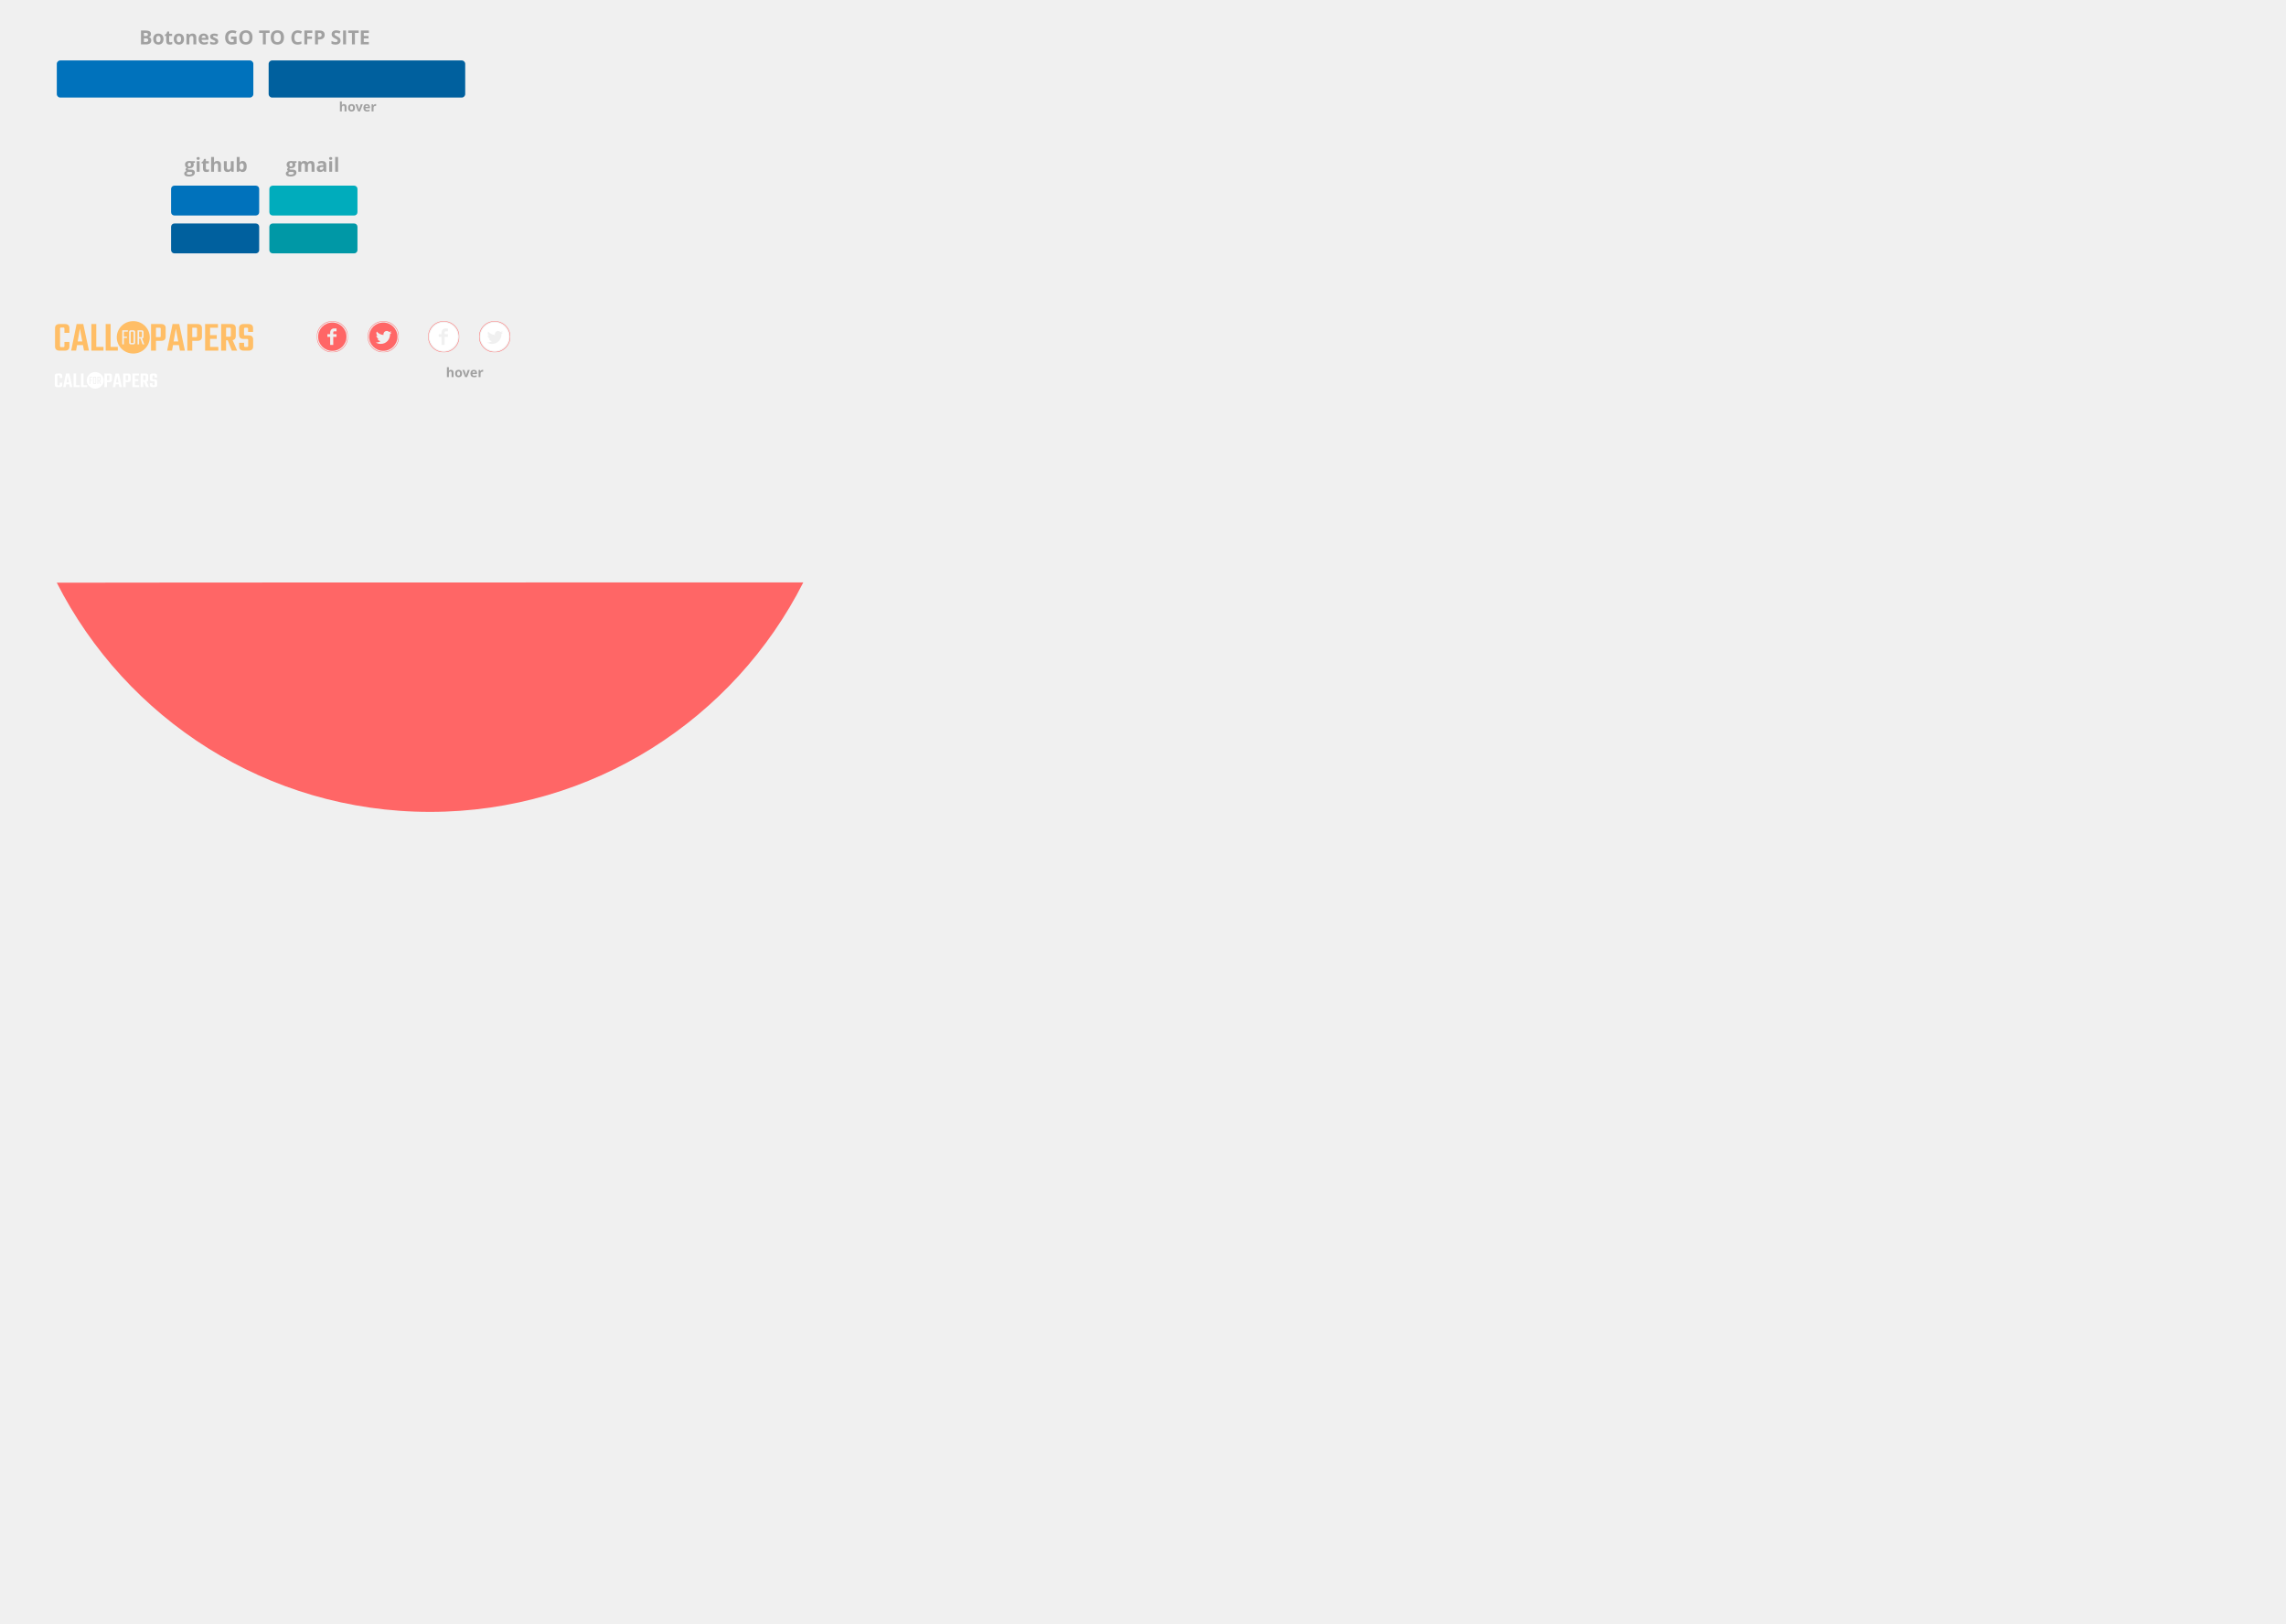
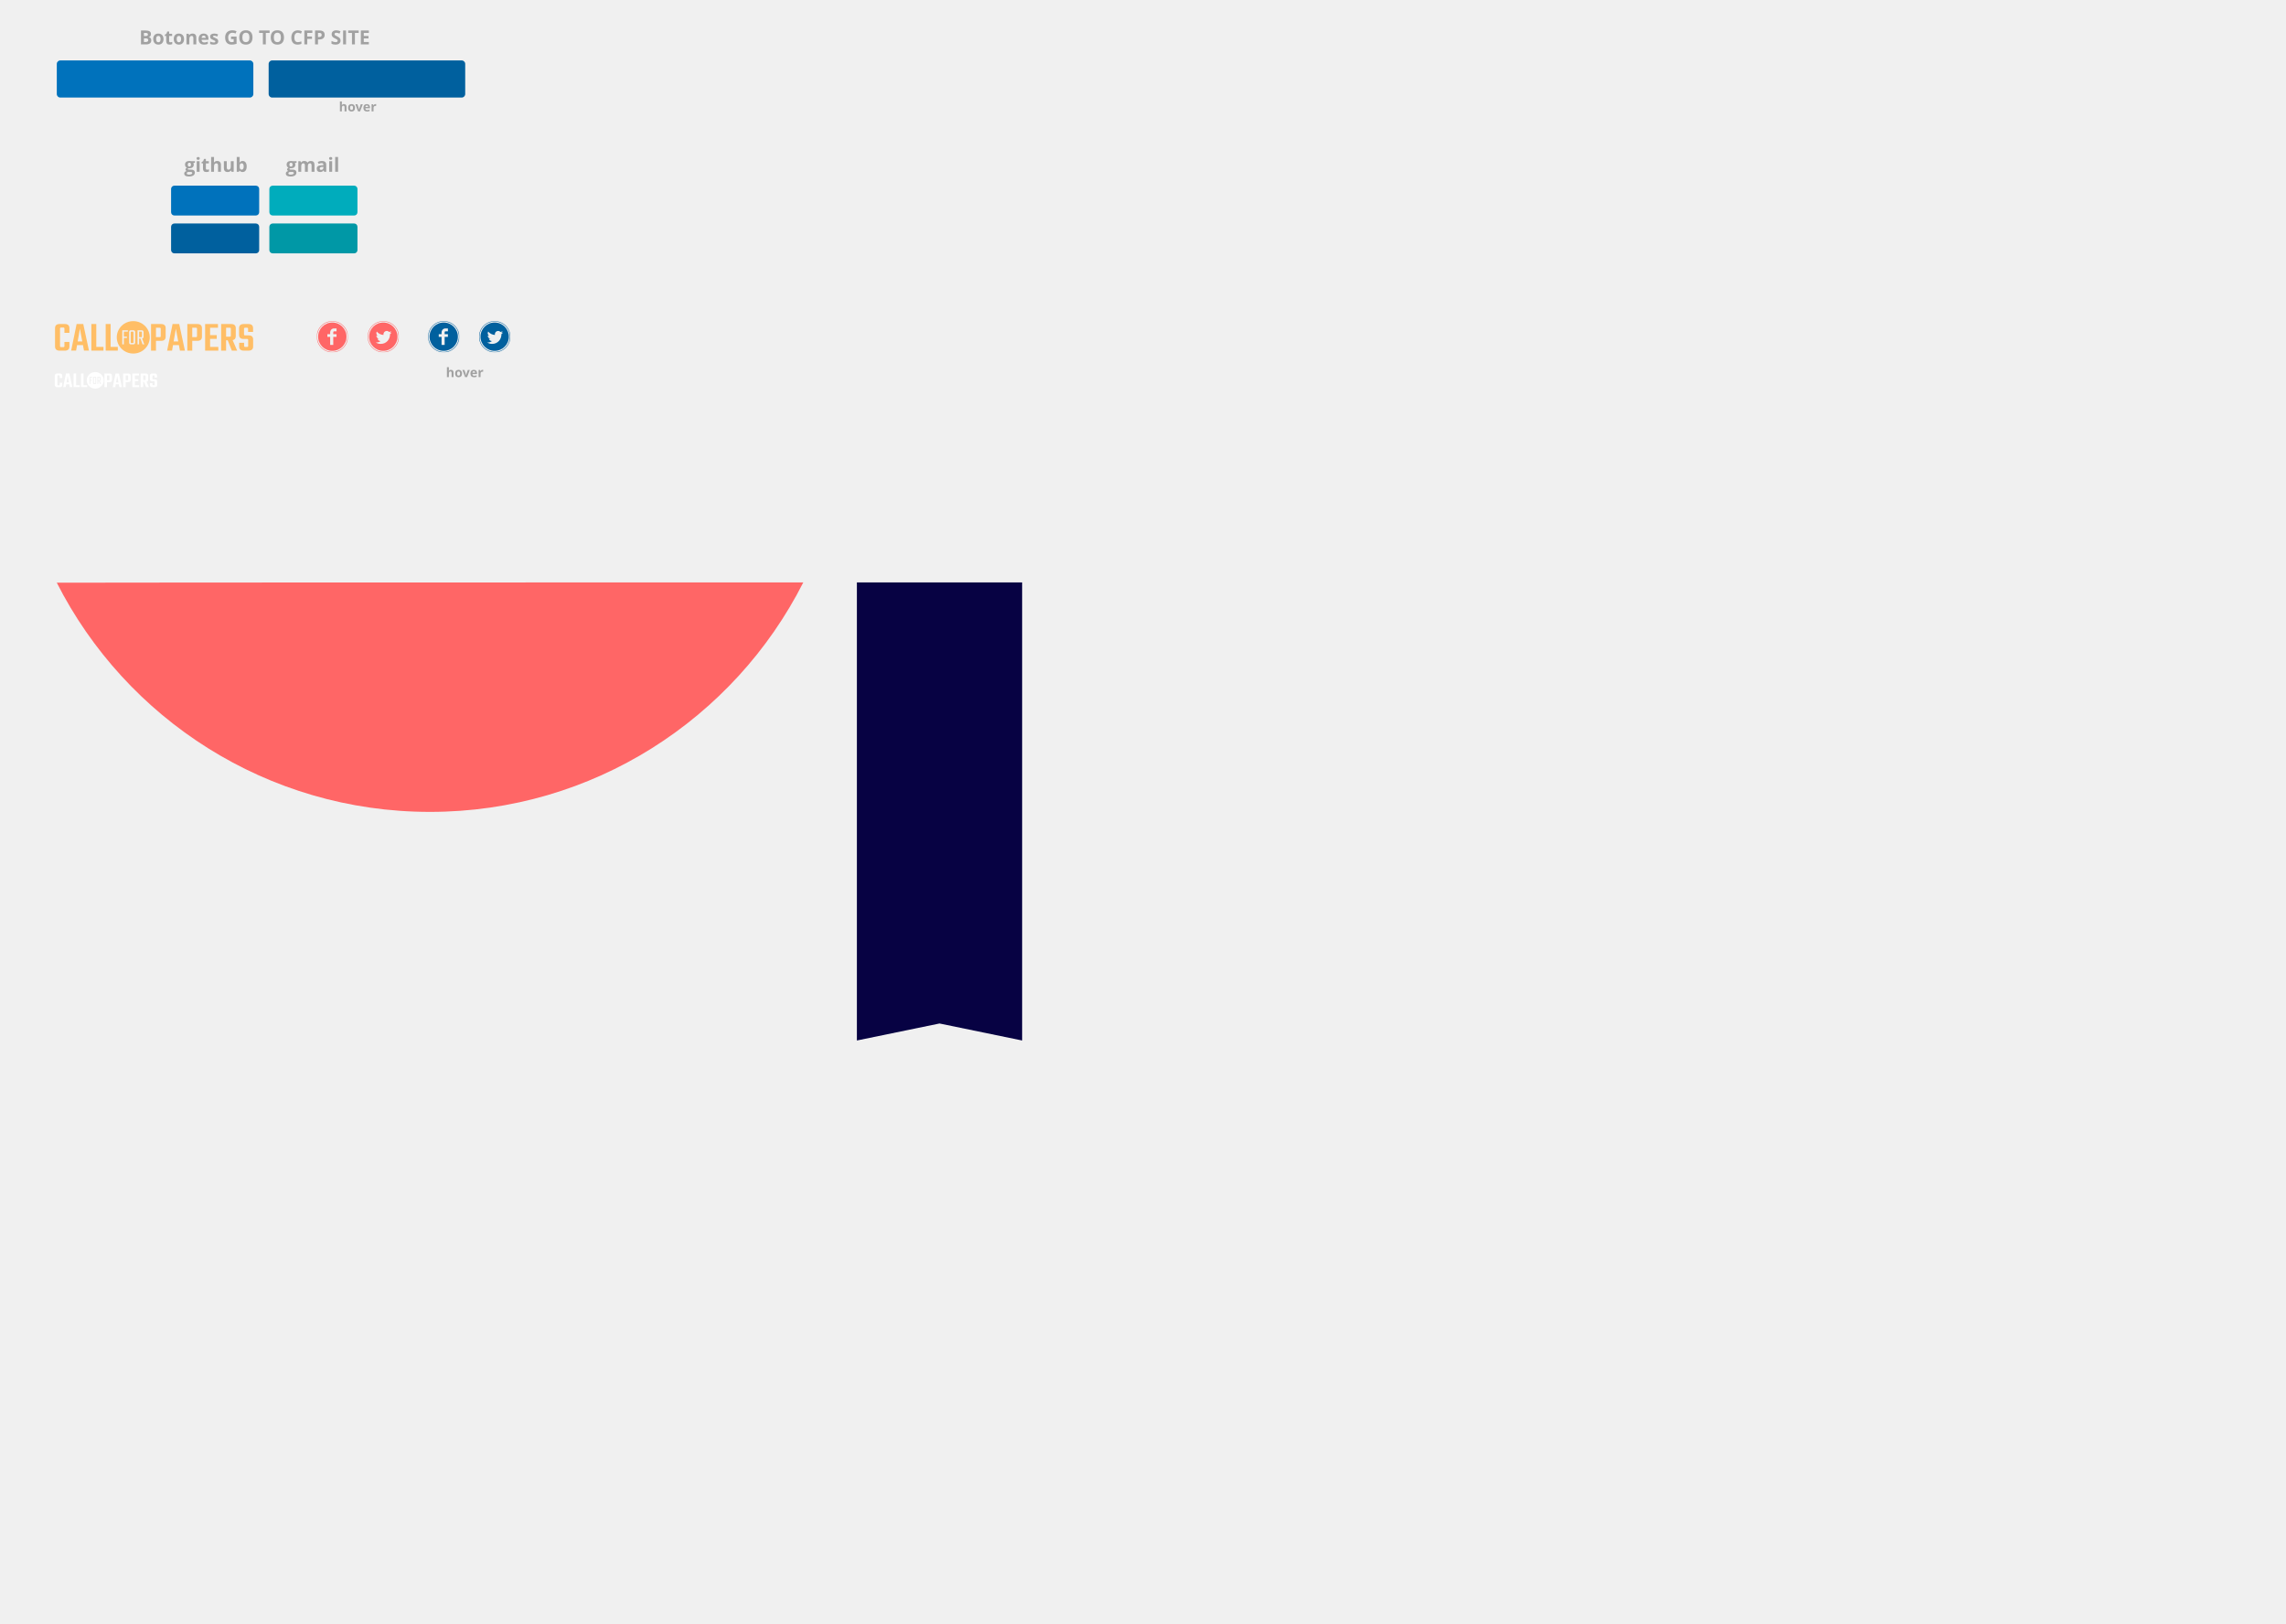
<svg xmlns="http://www.w3.org/2000/svg" xmlns:xlink="http://www.w3.org/1999/xlink" width="3140px" height="2230px" viewBox="0 0 3140 2230" version="1.1">
  <defs>
    <rect id="path-1" x="78" y="83" width="270" height="51" rx="4.819" />
    <mask id="mask-2" maskContentUnits="userSpaceOnUse" maskUnits="objectBoundingBox" x="0" y="0" width="270" height="51" fill="white">
      <use xlink:href="#path-1" />
    </mask>
    <rect id="path-3" x="369" y="83" width="270" height="51" rx="4.819" />
    <mask id="mask-4" maskContentUnits="userSpaceOnUse" maskUnits="objectBoundingBox" x="0" y="0" width="270" height="51" fill="white">
      <use xlink:href="#path-3" />
    </mask>
    <polygon id="path-5" points="43 21.5 43 0 0 0 0 21.5 0 43 43 43 43 21.5" />
    <polygon id="path-7" points="43 21.5 43 0 0 0 0 21.5 0 43 43 43 43 21.5" />
    <polygon id="path-9" points="43 21.5 43 0 0 0 0 21.5 0 43 43 43 43 21.5" />
    <polygon id="path-11" points="43 21.5 43 0 0 0 0 21.5 0 43 43 43 43 21.5" />
  </defs>
  <g id="Page-1" stroke="none" stroke-width="1" fill="none" fill-rule="evenodd">
    <g id="assets_02">
      <use id="Rectangle-7-Copy" stroke="#0072BC" mask="url(#mask-2)" stroke-width="1.928" fill="#0072BC" xlink:href="#path-1" />
      <use id="Rectangle-7-Copy-4" stroke="#00609E" mask="url(#mask-4)" stroke-width="1.928" fill="#00609E" xlink:href="#path-3" />
      <text id="Botones-GO-TO-CFP-SI" font-family="OpenSans-Bold, Open Sans" font-size="26.775" font-weight="bold" fill="#A1A1A1">
        <tspan x="191.246" y="61">Botones GO TO CFP SITE</tspan>
      </text>
      <text id="github" font-family="OpenSans-Bold, Open Sans" font-size="26.775" font-weight="bold" fill="#A1A1A1">
        <tspan x="252.971" y="236">github</tspan>
      </text>
      <text id="gmail" font-family="OpenSans-Bold, Open Sans" font-size="26.775" font-weight="bold" fill="#A1A1A1">
        <tspan x="392.534" y="236">gmail</tspan>
      </text>
      <text id="hover" font-family="OpenSans-Bold, Open Sans" font-size="18" font-weight="bold" fill="#A1A1A1">
        <tspan x="465.489" y="153">hover</tspan>
      </text>
      <text id="hover-copy" font-family="OpenSans-Bold, Open Sans" font-size="18" font-weight="bold" fill="#A1A1A1">
        <tspan x="612.489" y="518">hover</tspan>
      </text>
      <g id="logo_callforpapers" transform="translate(75, 441)" fill="#FFBE66">
        <path d="M20.338,16.149 L13.502,16.149 L13.502,10.476 C13.502,9.857 13.386,9.443 13.152,9.228 C12.913,9.018 12.484,8.912 11.855,8.912 L9.085,8.912 C8.458,8.912 8.024,9.018 7.79,9.228 C7.554,9.443 7.435,9.857 7.435,10.476 L7.435,34.216 C7.435,34.833 7.554,35.249 7.79,35.461 C8.024,35.676 8.458,35.779 9.085,35.779 L11.855,35.779 C12.484,35.779 12.913,35.676 13.152,35.461 C13.386,35.249 13.502,34.833 13.502,34.216 L13.502,28.656 L20.338,28.656 L20.338,34.912 C20.338,38.734 18.196,40.645 13.918,40.645 L7.024,40.645 C2.744,40.645 0.602,38.734 0.602,34.912 L0.602,9.78 C0.602,5.958 2.744,4.045 7.024,4.045 L13.918,4.045 C18.196,4.045 20.338,5.958 20.338,9.78 L20.338,16.149" id="Fill-4" />
        <path d="M40.366,40.586 L38.95,33 L30.822,33 L29.525,40.586 L22.75,40.586 L30.233,4.045 L39.361,4.045 L47.198,40.586 L40.366,40.586 L40.366,40.586 Z M31.706,27.963 L38.008,27.963 L34.769,10.476 L31.706,27.963 L31.706,27.963 Z" id="Fill-5" />
        <polyline id="Fill-6" points="57.27 35.491 67.168 35.491 67.168 40.586 50.495 40.586 50.495 4.045 57.27 4.045 57.27 35.491" />
        <polyline id="Fill-7" points="76.948 35.491 86.841 35.491 86.841 40.586 70.173 40.586 70.173 4.045 76.948 4.045 76.948 35.491" />
        <path d="M132.467,4.075 L146.131,4.075 C150.411,4.075 152.553,5.987 152.553,9.809 L152.553,21.447 C152.553,25.272 150.411,27.181 146.131,27.181 L139.242,27.181 L139.242,40.615 L132.467,40.615 L132.467,4.075 L132.467,4.075 Z M145.778,20.521 L145.778,10.735 C145.778,10.118 145.662,9.702 145.423,9.491 C145.189,9.279 144.755,9.171 144.131,9.171 L139.242,9.171 L139.242,22.084 L144.131,22.084 C144.755,22.084 145.189,21.98 145.423,21.768 C145.662,21.557 145.778,21.141 145.778,20.521 L145.778,20.521 Z" id="Fill-8" />
        <path d="M172.168,40.615 L170.757,33.029 L162.623,33.029 L161.332,40.615 L154.557,40.615 L162.035,4.075 L171.168,4.075 L179.001,40.615 L172.168,40.615 L172.168,40.615 Z M163.509,27.993 L169.815,27.993 L166.571,10.505 L163.509,27.993 L163.509,27.993 Z" id="Fill-9" />
        <path d="M182.302,4.075 L195.966,4.075 C200.246,4.075 202.386,5.987 202.386,9.809 L202.386,21.447 C202.386,25.272 200.246,27.181 195.966,27.181 L189.077,27.181 L189.077,40.615 L182.302,40.615 L182.302,4.075 L182.302,4.075 Z M195.613,20.521 L195.613,10.735 C195.613,10.118 195.497,9.702 195.258,9.491 C195.024,9.279 194.59,9.171 193.966,9.171 L189.077,9.171 L189.077,22.084 L193.966,22.084 C194.59,22.084 195.024,21.98 195.258,21.768 C195.497,21.557 195.613,21.141 195.613,20.521 L195.613,20.521 Z" id="Fill-10" />
        <polyline id="Fill-11" points="213.578 35.52 224.887 35.52 224.887 40.615 206.745 40.615 206.745 4.075 224.42 4.075 224.42 9.171 213.578 9.171 213.578 19.306 222.711 19.306 222.711 24.46 213.578 24.46 213.578 35.52" />
        <path d="M235.551,26.369 L235.551,40.615 L228.778,40.615 L228.778,4.075 L242.442,4.075 C246.722,4.075 248.863,5.987 248.863,9.809 L248.863,20.638 C248.863,23.803 247.428,25.657 244.562,26.198 L250.748,40.615 L243.442,40.615 L237.787,26.369 L235.551,26.369 L235.551,26.369 Z M235.551,9.171 L235.551,21.447 L240.441,21.447 C241.066,21.447 241.499,21.343 241.734,21.13 C241.973,20.92 242.087,20.503 242.087,19.886 L242.087,10.735 C242.087,10.118 241.973,9.702 241.734,9.491 C241.499,9.279 241.066,9.171 240.441,9.171 L235.551,9.171 L235.551,9.171 Z" id="Fill-12" />
        <path d="M265.885,33.957 L265.885,26.139 C265.885,25.52 265.771,25.106 265.532,24.895 C265.297,24.683 264.864,24.575 264.235,24.575 L259.465,24.575 C255.421,24.575 253.399,22.646 253.399,18.786 L253.399,9.809 C253.399,5.987 255.518,4.075 259.762,4.075 L266.24,4.075 C270.479,4.075 272.602,5.987 272.602,9.809 L272.602,14.906 L265.771,14.906 L265.771,10.735 C265.771,10.118 265.652,9.702 265.416,9.491 C265.177,9.279 264.748,9.171 264.121,9.171 L261.88,9.171 C261.214,9.171 260.762,9.279 260.527,9.491 C260.288,9.702 260.174,10.118 260.174,10.735 L260.174,18.09 C260.174,18.706 260.288,19.123 260.527,19.335 C260.762,19.546 261.214,19.653 261.88,19.653 L266.536,19.653 C270.657,19.653 272.718,21.545 272.718,25.327 L272.718,34.883 C272.718,38.704 270.581,40.615 266.297,40.615 L259.938,40.615 C255.655,40.615 253.518,38.704 253.518,34.883 L253.518,29.845 L260.288,29.845 L260.288,33.957 C260.288,34.573 260.407,34.988 260.641,35.202 C260.88,35.413 261.332,35.52 262.001,35.52 L264.235,35.52 C264.864,35.52 265.297,35.413 265.532,35.202 C265.771,34.988 265.885,34.573 265.885,33.957" id="Fill-13" />
        <path d="M119.017,14.508 L116.075,14.508 L116.075,22.098 L119.017,22.098 C119.439,22.098 119.708,22.039 119.822,21.925 C119.94,21.811 119.999,21.548 119.999,21.132 L119.999,15.472 C119.999,15.058 119.94,14.793 119.822,14.678 C119.708,14.567 119.439,14.508 119.017,14.508" id="Fill-14" />
        <path d="M107.467,14.508 L105.507,14.508 C105.105,14.508 104.839,14.567 104.716,14.678 C104.59,14.793 104.525,15.058 104.525,15.472 L104.525,29.219 C104.525,29.634 104.59,29.898 104.716,30.012 C104.839,30.126 105.105,30.185 105.507,30.185 L107.467,30.185 C107.867,30.185 108.131,30.126 108.258,30.012 C108.384,29.898 108.449,29.634 108.449,29.219 L108.449,15.472 C108.449,15.058 108.384,14.793 108.258,14.678 C108.131,14.567 107.867,14.508 107.467,14.508" id="Fill-15" />
        <path d="M108.054,0.073 C95.541,0.073 85.396,10.046 85.396,22.347 C85.396,34.646 95.541,44.618 108.054,44.618 C120.565,44.618 130.709,34.646 130.709,22.347 C130.709,10.046 120.565,0.073 108.054,0.073 L108.054,0.073 Z M100.635,14.508 L95.128,14.508 L95.128,21.35 L99.368,21.35 L99.368,23.186 L95.128,23.186 L95.128,32.02 L92.945,32.02 L92.945,12.672 L100.635,12.672 L100.635,14.508 L100.635,14.508 Z M110.6,29.561 C110.6,31.201 109.766,32.02 108.099,32.02 L104.874,32.02 C103.205,32.02 102.374,31.201 102.374,29.561 L102.374,15.13 C102.374,13.492 103.205,12.672 104.874,12.672 L108.099,12.672 C109.766,12.672 110.6,13.492 110.6,15.13 L110.6,29.561 L110.6,29.561 Z M120.82,32.02 L117.941,23.933 L116.075,23.933 L116.075,32.02 L113.92,32.02 L113.92,12.672 L119.65,12.672 C121.316,12.672 122.149,13.492 122.149,15.13 L122.149,21.474 C122.149,22.948 121.495,23.756 120.187,23.902 L123.163,32.02 L120.82,32.02 L120.82,32.02 Z" id="Fill-16" />
      </g>
      <g id="Twitter" transform="translate(505, 441)">
        <g id="Page-1">
          <path d="M30.707,17.992 L30.722,18.574 C30.722,24.519 26.198,31.367 17.927,31.367 C15.39,31.367 13.027,30.623 11.036,29.346 C11.387,29.387 11.746,29.41 12.109,29.41 C14.216,29.41 16.153,28.69 17.693,27.486 C15.726,27.45 14.064,26.149 13.492,24.362 C13.769,24.416 14.046,24.44 14.339,24.44 C14.749,24.44 15.147,24.388 15.524,24.285 C13.466,23.87 11.916,22.055 11.916,19.877 L11.916,19.819 C12.524,20.157 13.217,20.359 13.954,20.385 C12.748,19.578 11.952,18.202 11.952,16.642 C11.952,15.818 12.174,15.046 12.561,14.382 C14.777,17.104 18.093,18.893 21.829,19.08 C21.752,18.751 21.711,18.407 21.711,18.056 C21.711,15.575 23.726,13.561 26.209,13.561 C27.501,13.561 28.671,14.107 29.492,14.98 C30.515,14.777 31.479,14.403 32.347,13.889 C32.012,14.939 31.3,15.82 30.371,16.377 C31.279,16.272 32.147,16.027 32.954,15.67 C32.349,16.571 31.586,17.362 30.707,17.992 M21.466,2 C10.716,2 2,10.714 2,21.466 C2,32.216 10.716,40.932 21.466,40.932 C32.218,40.932 40.932,32.216 40.932,21.466 C40.932,10.714 32.218,2 21.466,2" id="Fill-1" fill="#FF6666" />
          <g id="Group-5">
            <mask id="mask-6" fill="white">
              <use xlink:href="#path-5" />
            </mask>
            <g id="Clip-4" />
            <path d="M21.5,0.606 C9.978,0.606 0.606,9.98 0.606,21.5 C0.606,33.022 9.978,42.394 21.5,42.394 C33.022,42.394 42.394,33.022 42.394,21.5 C42.394,9.98 33.022,0.606 21.5,0.606 M21.5,43 C9.645,43 0,33.355 0,21.5 C0,9.645 9.645,0 21.5,0 C33.355,0 43,9.645 43,21.5 C43,33.355 33.355,43 21.5,43" id="Fill-3" fill="#FF6666" mask="url(#mask-6)" />
          </g>
        </g>
      </g>
      <g id="Twitter-Copy" transform="translate(658, 441)">
        <g id="Page-1">
-           <path d="M30.707,17.992 L30.722,18.574 C30.722,24.519 26.198,31.367 17.927,31.367 C15.39,31.367 13.027,30.623 11.036,29.346 C11.387,29.387 11.746,29.41 12.109,29.41 C14.216,29.41 16.153,28.69 17.693,27.486 C15.726,27.45 14.064,26.149 13.492,24.362 C13.769,24.416 14.046,24.44 14.339,24.44 C14.749,24.44 15.147,24.388 15.524,24.285 C13.466,23.87 11.916,22.055 11.916,19.877 L11.916,19.819 C12.524,20.157 13.217,20.359 13.954,20.385 C12.748,19.578 11.952,18.202 11.952,16.642 C11.952,15.818 12.174,15.046 12.561,14.382 C14.777,17.104 18.093,18.893 21.829,19.08 C21.752,18.751 21.711,18.407 21.711,18.056 C21.711,15.575 23.726,13.561 26.209,13.561 C27.501,13.561 28.671,14.107 29.492,14.98 C30.515,14.777 31.479,14.403 32.347,13.889 C32.012,14.939 31.3,15.82 30.371,16.377 C31.279,16.272 32.147,16.027 32.954,15.67 C32.349,16.571 31.586,17.362 30.707,17.992 M21.466,2 C10.716,2 2,10.714 2,21.466 C2,32.216 10.716,40.932 21.466,40.932 C32.218,40.932 40.932,32.216 40.932,21.466 C40.932,10.714 32.218,2 21.466,2" id="Fill-1" fill="#FFFFFF" />
+           <path d="M30.707,17.992 L30.722,18.574 C30.722,24.519 26.198,31.367 17.927,31.367 C15.39,31.367 13.027,30.623 11.036,29.346 C11.387,29.387 11.746,29.41 12.109,29.41 C14.216,29.41 16.153,28.69 17.693,27.486 C15.726,27.45 14.064,26.149 13.492,24.362 C13.769,24.416 14.046,24.44 14.339,24.44 C14.749,24.44 15.147,24.388 15.524,24.285 C13.466,23.87 11.916,22.055 11.916,19.877 L11.916,19.819 C12.524,20.157 13.217,20.359 13.954,20.385 C12.748,19.578 11.952,18.202 11.952,16.642 C11.952,15.818 12.174,15.046 12.561,14.382 C14.777,17.104 18.093,18.893 21.829,19.08 C21.752,18.751 21.711,18.407 21.711,18.056 C21.711,15.575 23.726,13.561 26.209,13.561 C27.501,13.561 28.671,14.107 29.492,14.98 C30.515,14.777 31.479,14.403 32.347,13.889 C32.012,14.939 31.3,15.82 30.371,16.377 C31.279,16.272 32.147,16.027 32.954,15.67 C32.349,16.571 31.586,17.362 30.707,17.992 M21.466,2 C10.716,2 2,10.714 2,21.466 C2,32.216 10.716,40.932 21.466,40.932 C32.218,40.932 40.932,32.216 40.932,21.466 C40.932,10.714 32.218,2 21.466,2" id="Fill-1" fill="#00609E" />
          <g id="Group-5">
            <mask id="mask-8" fill="white">
              <use xlink:href="#path-7" />
            </mask>
            <g id="Clip-4" />
-             <path d="M21.5,0.606 C9.978,0.606 0.606,9.98 0.606,21.5 C0.606,33.022 9.978,42.394 21.5,42.394 C33.022,42.394 42.394,33.022 42.394,21.5 C42.394,9.98 33.022,0.606 21.5,0.606 M21.5,43 C9.645,43 0,33.355 0,21.5 C0,9.645 9.645,0 21.5,0 C33.355,0 43,9.645 43,21.5 C43,33.355 33.355,43 21.5,43" id="Fill-3" fill="#FF6666" mask="url(#mask-8)" />
+             <path d="M21.5,0.606 C9.978,0.606 0.606,9.98 0.606,21.5 C0.606,33.022 9.978,42.394 21.5,42.394 C33.022,42.394 42.394,33.022 42.394,21.5 C42.394,9.98 33.022,0.606 21.5,0.606 M21.5,43 C9.645,43 0,33.355 0,21.5 C0,9.645 9.645,0 21.5,0 C33.355,0 43,9.645 43,21.5 C43,33.355 33.355,43 21.5,43" id="Fill-3" fill="#00609E" mask="url(#mask-8)" />
          </g>
        </g>
      </g>
      <g id="FB" transform="translate(435, 441)">
        <g id="Page-1">
          <path d="M27.245,14.081 L23.651,14.081 C23.225,14.081 22.752,14.64 22.752,15.388 L22.752,17.983 L27.245,17.983 L27.245,21.681 L22.752,21.681 L22.752,32.792 L18.508,32.792 L18.508,21.681 L14.661,21.681 L14.661,17.983 L18.508,17.983 L18.508,15.805 C18.508,12.683 20.677,10.144 23.651,10.144 L27.245,10.144 L27.245,14.081 Z M21.466,2 C10.716,2 2,10.716 2,21.466 C2,32.218 10.716,40.932 21.466,40.932 C32.216,40.932 40.932,32.218 40.932,21.466 C40.932,10.716 32.216,2 21.466,2 L21.466,2 Z" id="Fill-1" fill="#FF6666" />
          <g id="Group-5">
            <mask id="mask-10" fill="white">
              <use xlink:href="#path-9" />
            </mask>
            <g id="Clip-4" />
            <path d="M21.5,0.606 C9.978,0.606 0.606,9.98 0.606,21.5 C0.606,33.022 9.978,42.394 21.5,42.394 C33.022,42.394 42.394,33.022 42.394,21.5 C42.394,9.98 33.022,0.606 21.5,0.606 M21.5,43 C9.645,43 0,33.355 0,21.5 C0,9.645 9.645,0 21.5,0 C33.355,0 43,9.645 43,21.5 C43,33.355 33.355,43 21.5,43" id="Fill-3" fill="#FF6666" mask="url(#mask-10)" />
          </g>
        </g>
      </g>
      <g id="FB-Copy" transform="translate(588, 441)">
        <g id="Page-1">
-           <path d="M27.245,14.081 L23.651,14.081 C23.225,14.081 22.752,14.64 22.752,15.388 L22.752,17.983 L27.245,17.983 L27.245,21.681 L22.752,21.681 L22.752,32.792 L18.508,32.792 L18.508,21.681 L14.661,21.681 L14.661,17.983 L18.508,17.983 L18.508,15.805 C18.508,12.683 20.677,10.144 23.651,10.144 L27.245,10.144 L27.245,14.081 Z M21.466,2 C10.716,2 2,10.716 2,21.466 C2,32.218 10.716,40.932 21.466,40.932 C32.216,40.932 40.932,32.218 40.932,21.466 C40.932,10.716 32.216,2 21.466,2 L21.466,2 Z" id="Fill-1" fill="#FFFFFF" />
+           <path d="M27.245,14.081 L23.651,14.081 C23.225,14.081 22.752,14.64 22.752,15.388 L22.752,17.983 L27.245,17.983 L27.245,21.681 L22.752,21.681 L22.752,32.792 L18.508,32.792 L18.508,21.681 L14.661,21.681 L14.661,17.983 L18.508,17.983 L18.508,15.805 C18.508,12.683 20.677,10.144 23.651,10.144 L27.245,10.144 L27.245,14.081 Z M21.466,2 C10.716,2 2,10.716 2,21.466 C2,32.218 10.716,40.932 21.466,40.932 C32.216,40.932 40.932,32.218 40.932,21.466 C40.932,10.716 32.216,2 21.466,2 L21.466,2 Z" id="Fill-1" fill="#00609E" />
          <g id="Group-5">
            <mask id="mask-12" fill="white">
              <use xlink:href="#path-11" />
            </mask>
            <g id="Clip-4" />
-             <path d="M21.5,0.606 C9.978,0.606 0.606,9.98 0.606,21.5 C0.606,33.022 9.978,42.394 21.5,42.394 C33.022,42.394 42.394,33.022 42.394,21.5 C42.394,9.98 33.022,0.606 21.5,0.606 M21.5,43 C9.645,43 0,33.355 0,21.5 C0,9.645 9.645,0 21.5,0 C33.355,0 43,9.645 43,21.5 C43,33.355 33.355,43 21.5,43" id="Fill-3" fill="#FF6666" mask="url(#mask-12)" />
+             <path d="M21.5,0.606 C9.978,0.606 0.606,9.98 0.606,21.5 C0.606,33.022 9.978,42.394 21.5,42.394 C33.022,42.394 42.394,33.022 42.394,21.5 C42.394,9.98 33.022,0.606 21.5,0.606 M21.5,43 C9.645,43 0,33.355 0,21.5 C0,9.645 9.645,0 21.5,0 C33.355,0 43,9.645 43,21.5 C43,33.355 33.355,43 21.5,43" id="Fill-3" fill="#00609E" mask="url(#mask-12)" />
          </g>
        </g>
      </g>
      <g id="logo_callforpapers" transform="translate(75, 511)" fill="#FFFFFF">
        <path d="M10.504,8.254 L6.973,8.254 L6.973,5.354 C6.973,5.038 6.913,4.826 6.793,4.717 C6.669,4.609 6.448,4.555 6.123,4.555 L4.692,4.555 C4.368,4.555 4.144,4.609 4.023,4.717 C3.902,4.826 3.84,5.038 3.84,5.354 L3.84,17.488 C3.84,17.803 3.902,18.016 4.023,18.125 C4.144,18.234 4.368,18.287 4.692,18.287 L6.123,18.287 C6.448,18.287 6.669,18.234 6.793,18.125 C6.913,18.016 6.973,17.803 6.973,17.488 L6.973,14.646 L10.504,14.646 L10.504,17.844 C10.504,19.797 9.398,20.774 7.189,20.774 L3.628,20.774 C1.417,20.774 0.311,19.797 0.311,17.844 L0.311,4.998 C0.311,3.045 1.417,2.068 3.628,2.068 L7.189,2.068 C9.398,2.068 10.504,3.045 10.504,4.998 L10.504,8.254" id="Fill-4" />
        <path d="M20.849,20.744 L20.117,16.866 L15.919,16.866 L15.249,20.744 L11.75,20.744 L15.615,2.068 L20.329,2.068 L24.377,20.744 L20.849,20.744 L20.849,20.744 Z M16.375,14.292 L19.63,14.292 L17.958,5.354 L16.375,14.292 L16.375,14.292 Z" id="Fill-5" />
        <polyline id="Fill-6" points="29.579 18.14 34.691 18.14 34.691 20.744 26.08 20.744 26.08 2.068 29.579 2.068 29.579 18.14" />
        <polyline id="Fill-7" points="39.742 18.14 44.852 18.14 44.852 20.744 36.243 20.744 36.243 2.068 39.742 2.068 39.742 18.14" />
        <path d="M68.417,2.083 L75.474,2.083 C77.685,2.083 78.791,3.06 78.791,5.013 L78.791,10.962 C78.791,12.917 77.685,13.892 75.474,13.892 L71.916,13.892 L71.916,20.759 L68.417,20.759 L68.417,2.083 L68.417,2.083 Z M75.292,10.488 L75.292,5.487 C75.292,5.172 75.232,4.959 75.109,4.851 C74.988,4.742 74.764,4.688 74.441,4.688 L71.916,4.688 L71.916,11.287 L74.441,11.287 C74.764,11.287 74.988,11.234 75.109,11.126 C75.232,11.018 75.292,10.805 75.292,10.488 L75.292,10.488 Z" id="Fill-8" />
        <path d="M88.922,20.759 L88.193,16.881 L83.992,16.881 L83.325,20.759 L79.826,20.759 L83.688,2.083 L88.406,2.083 L92.451,20.759 L88.922,20.759 L88.922,20.759 Z M84.45,14.307 L87.707,14.307 L86.031,5.369 L84.45,14.307 L84.45,14.307 Z" id="Fill-9" />
        <path d="M94.156,2.083 L101.213,2.083 C103.424,2.083 104.529,3.06 104.529,5.013 L104.529,10.962 C104.529,12.917 103.424,13.892 101.213,13.892 L97.655,13.892 L97.655,20.759 L94.156,20.759 L94.156,2.083 L94.156,2.083 Z M101.031,10.488 L101.031,5.487 C101.031,5.172 100.971,4.959 100.847,4.851 C100.727,4.742 100.503,4.688 100.18,4.688 L97.655,4.688 L97.655,11.287 L100.18,11.287 C100.503,11.287 100.727,11.234 100.847,11.126 C100.971,11.018 101.031,10.805 101.031,10.488 L101.031,10.488 Z" id="Fill-10" />
        <polyline id="Fill-11" points="110.309 18.155 116.15 18.155 116.15 20.759 106.78 20.759 106.78 2.083 115.909 2.083 115.909 4.688 110.309 4.688 110.309 9.867 115.027 9.867 115.027 12.502 110.309 12.502 110.309 18.155" />
        <path d="M121.658,13.477 L121.658,20.759 L118.16,20.759 L118.16,2.083 L125.218,2.083 C127.428,2.083 128.533,3.06 128.533,5.013 L128.533,10.548 C128.533,12.166 127.793,13.114 126.312,13.39 L129.507,20.759 L125.734,20.759 L122.813,13.477 L121.658,13.477 L121.658,13.477 Z M121.658,4.688 L121.658,10.962 L124.184,10.962 C124.507,10.962 124.73,10.909 124.852,10.8 C124.975,10.692 125.034,10.479 125.034,10.164 L125.034,5.487 C125.034,5.172 124.975,4.959 124.852,4.851 C124.73,4.742 124.507,4.688 124.184,4.688 L121.658,4.688 L121.658,4.688 Z" id="Fill-12" />
        <path d="M137.325,17.356 L137.325,13.36 C137.325,13.044 137.266,12.832 137.143,12.724 C137.021,12.616 136.798,12.561 136.473,12.561 L134.01,12.561 C131.921,12.561 130.876,11.574 130.876,9.602 L130.876,5.013 C130.876,3.06 131.971,2.083 134.163,2.083 L137.509,2.083 C139.698,2.083 140.795,3.06 140.795,5.013 L140.795,7.618 L137.266,7.618 L137.266,5.487 C137.266,5.172 137.205,4.959 137.083,4.851 C136.96,4.742 136.738,4.688 136.414,4.688 L135.257,4.688 C134.913,4.688 134.679,4.742 134.558,4.851 C134.434,4.959 134.375,5.172 134.375,5.487 L134.375,9.246 C134.375,9.561 134.434,9.774 134.558,9.883 C134.679,9.99 134.913,10.045 135.257,10.045 L137.661,10.045 C139.79,10.045 140.855,11.012 140.855,12.945 L140.855,17.829 C140.855,19.782 139.751,20.759 137.538,20.759 L134.254,20.759 C132.042,20.759 130.938,19.782 130.938,17.829 L130.938,15.254 L134.434,15.254 L134.434,17.356 C134.434,17.671 134.496,17.883 134.617,17.992 C134.74,18.1 134.974,18.155 135.319,18.155 L136.473,18.155 C136.798,18.155 137.021,18.1 137.143,17.992 C137.266,17.883 137.325,17.671 137.325,17.356" id="Fill-13" />
        <path d="M61.47,7.415 L59.951,7.415 L59.951,11.294 L61.47,11.294 C61.688,11.294 61.827,11.264 61.886,11.206 C61.947,11.148 61.978,11.014 61.978,10.801 L61.978,7.908 C61.978,7.696 61.947,7.561 61.886,7.502 C61.827,7.445 61.688,7.415 61.47,7.415" id="Fill-14" />
        <path d="M55.505,7.415 L54.493,7.415 C54.285,7.415 54.148,7.445 54.084,7.502 C54.019,7.561 53.985,7.696 53.985,7.908 L53.985,14.934 C53.985,15.146 54.019,15.281 54.084,15.34 C54.148,15.398 54.285,15.428 54.493,15.428 L55.505,15.428 C55.712,15.428 55.848,15.398 55.913,15.34 C55.979,15.281 56.012,15.146 56.012,14.934 L56.012,7.908 C56.012,7.696 55.979,7.561 55.913,7.502 C55.848,7.445 55.712,7.415 55.505,7.415" id="Fill-15" />
        <path d="M55.808,0.038 C49.345,0.038 44.106,5.134 44.106,11.422 C44.106,17.708 49.345,22.805 55.808,22.805 C62.27,22.805 67.509,17.708 67.509,11.422 C67.509,5.134 62.27,0.038 55.808,0.038 L55.808,0.038 Z M51.977,7.415 L49.132,7.415 L49.132,10.912 L51.322,10.912 L51.322,11.851 L49.132,11.851 L49.132,16.366 L48.004,16.366 L48.004,6.477 L51.977,6.477 L51.977,7.415 L51.977,7.415 Z M57.123,15.109 C57.123,15.947 56.692,16.366 55.832,16.366 L54.166,16.366 C53.304,16.366 52.874,15.947 52.874,15.109 L52.874,7.733 C52.874,6.896 53.304,6.477 54.166,6.477 L55.832,6.477 C56.692,6.477 57.123,6.896 57.123,7.733 L57.123,15.109 L57.123,15.109 Z M62.402,16.366 L60.915,12.232 L59.951,12.232 L59.951,16.366 L58.838,16.366 L58.838,6.477 L61.797,6.477 C62.658,6.477 63.088,6.896 63.088,7.733 L63.088,10.976 C63.088,11.729 62.75,12.142 62.075,12.216 L63.612,16.366 L62.402,16.366 L62.402,16.366 Z" id="Fill-16" />
      </g>
      <rect id="Rectangle-7" fill="#0072BC" x="235" y="255" width="121" height="41" rx="4.5" />
      <rect id="Rectangle-7-Copy-3" fill="#00609E" x="235" y="307" width="121" height="41" rx="4.5" />
      <rect id="Rectangle-7-Copy" fill="#00ACBC" x="370" y="255" width="121" height="41" rx="4.5" />
      <rect id="Rectangle-7-Copy-2" fill="#0098A6" x="370" y="307" width="121" height="41" rx="4.5" />
      <path d="M78,800.356 C172.824,987.164 366.762,1115.176 590.599,1115.176 C814.578,1115.176 1008.621,987.001 1103.379,800 C935.398,800 197.988,800 78,800.356 Z" id="Oval-3" fill="#FF6666" />
+       <polygon id="Path-290" fill="#070243" points="1177 800 1177 1429.181 1290.5 1405.824 1404 1429.181 1404 800" />
    </g>
  </g>
</svg>
